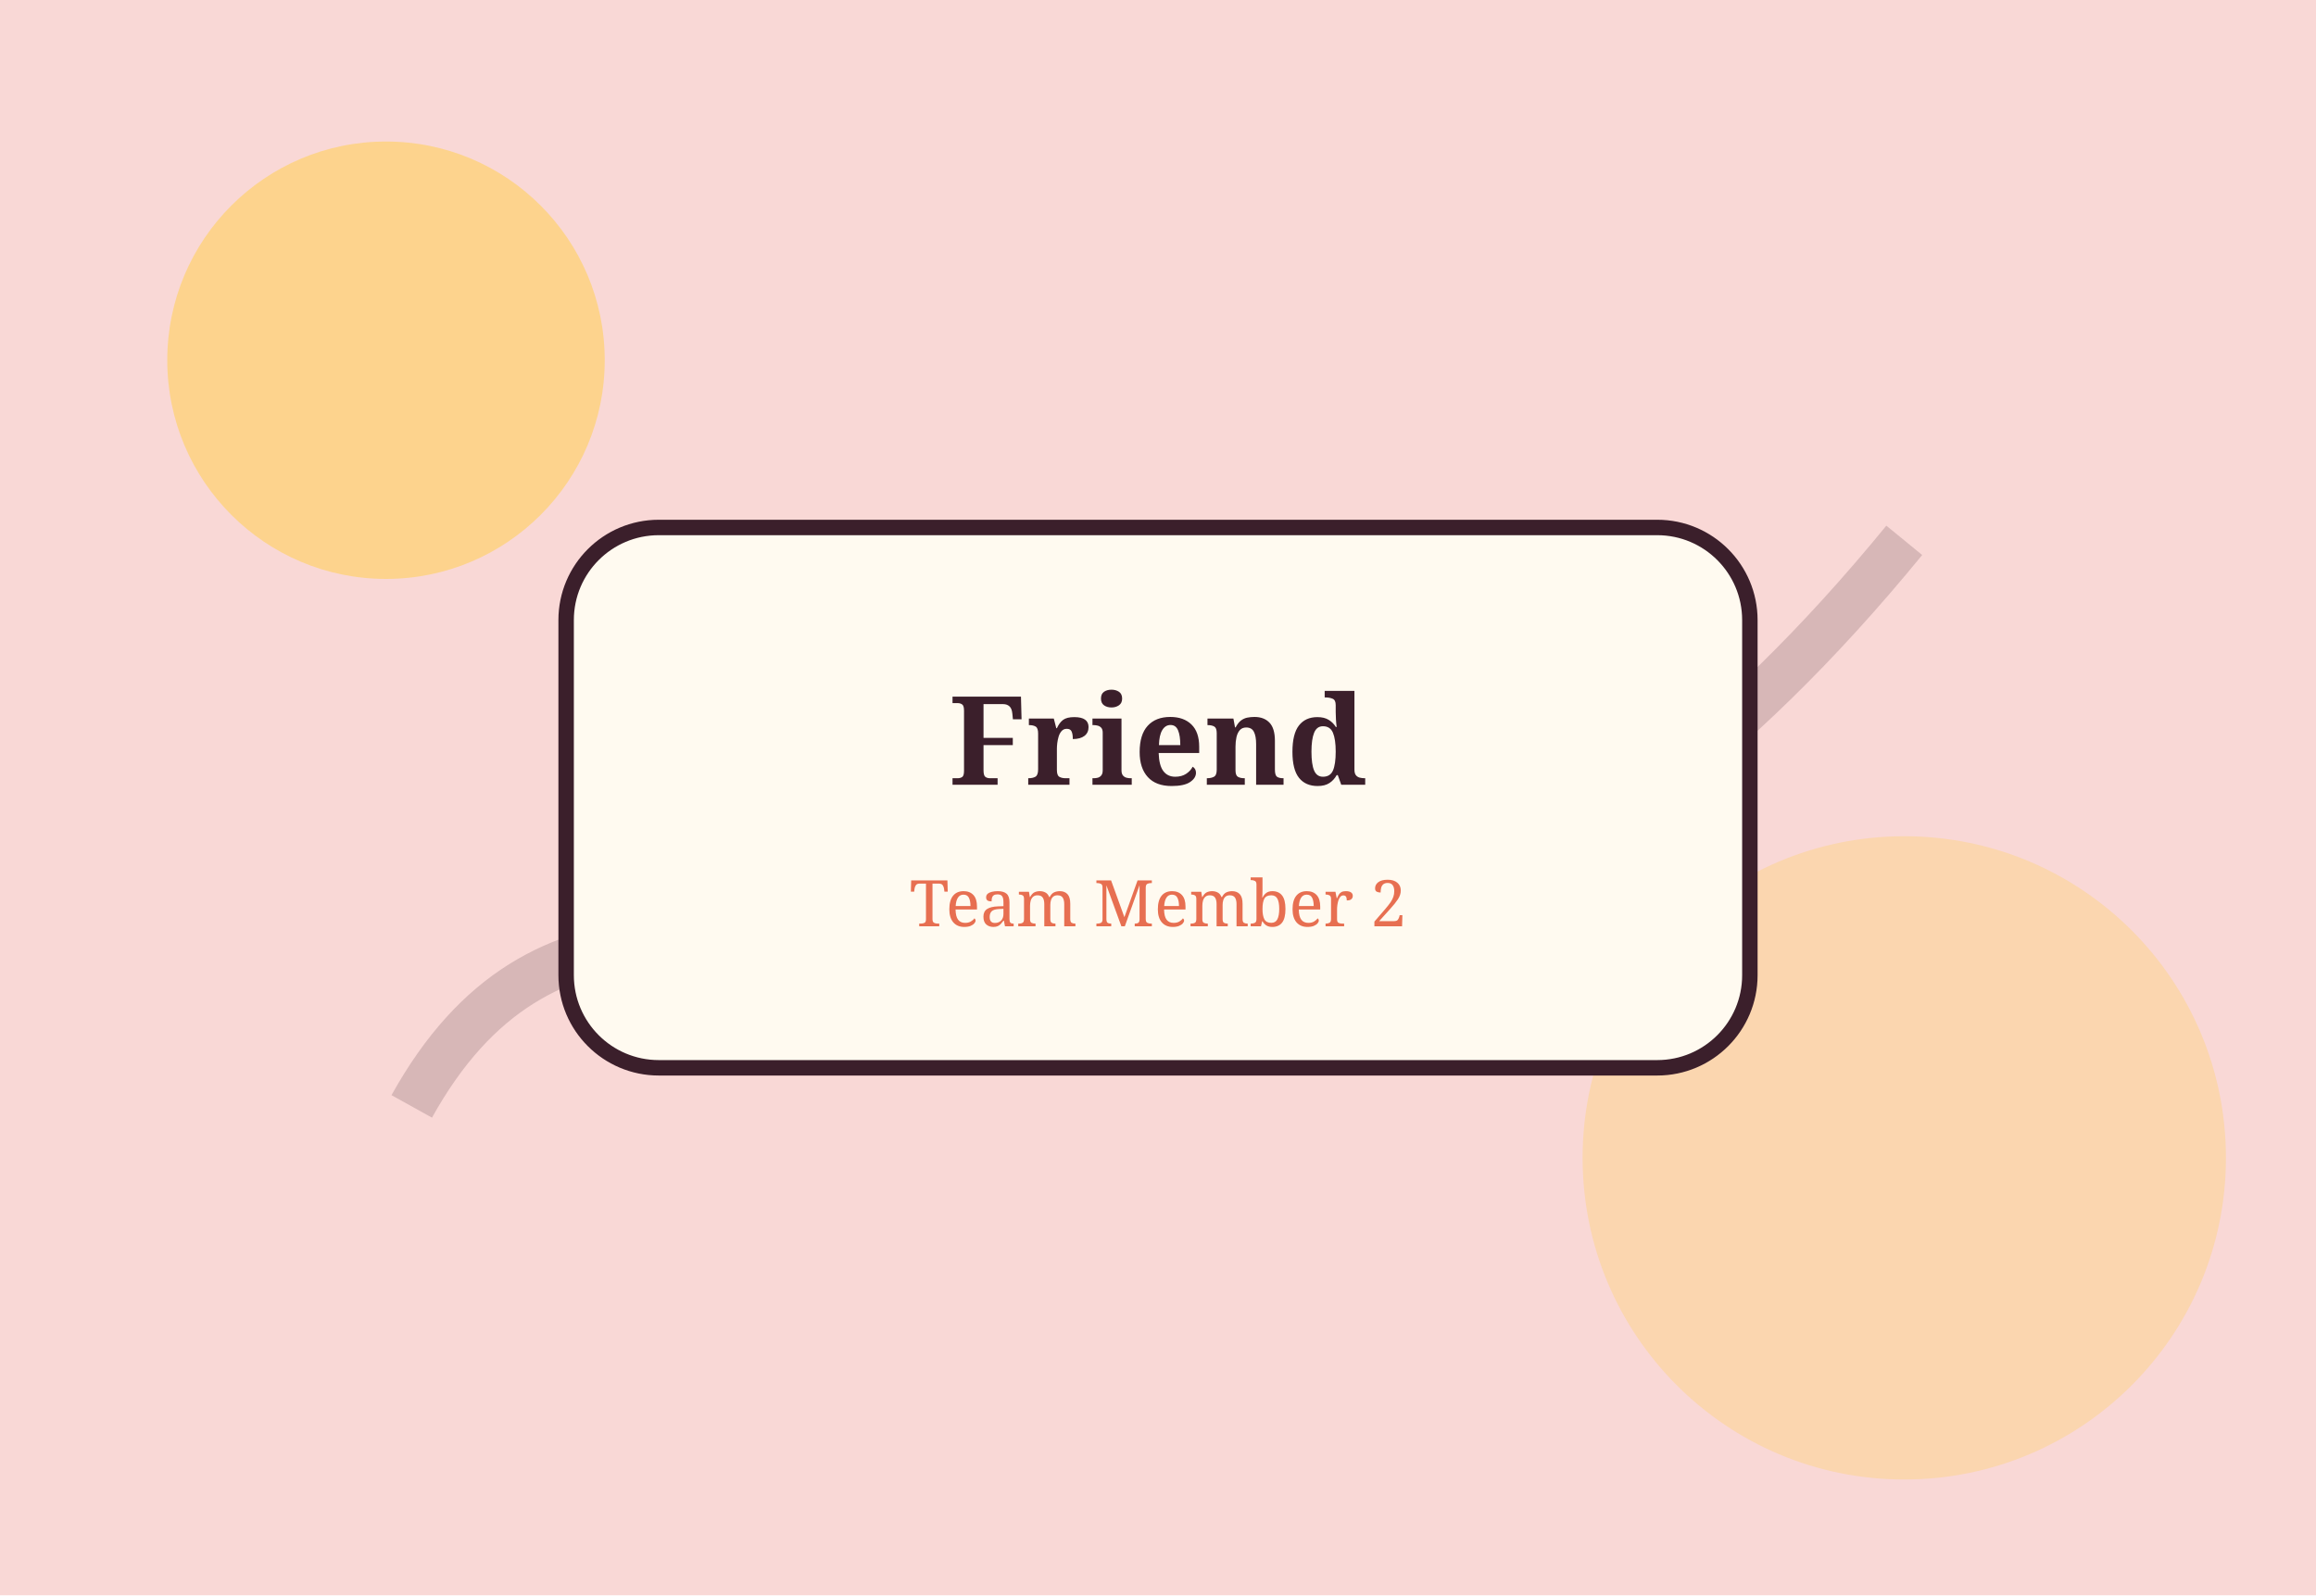
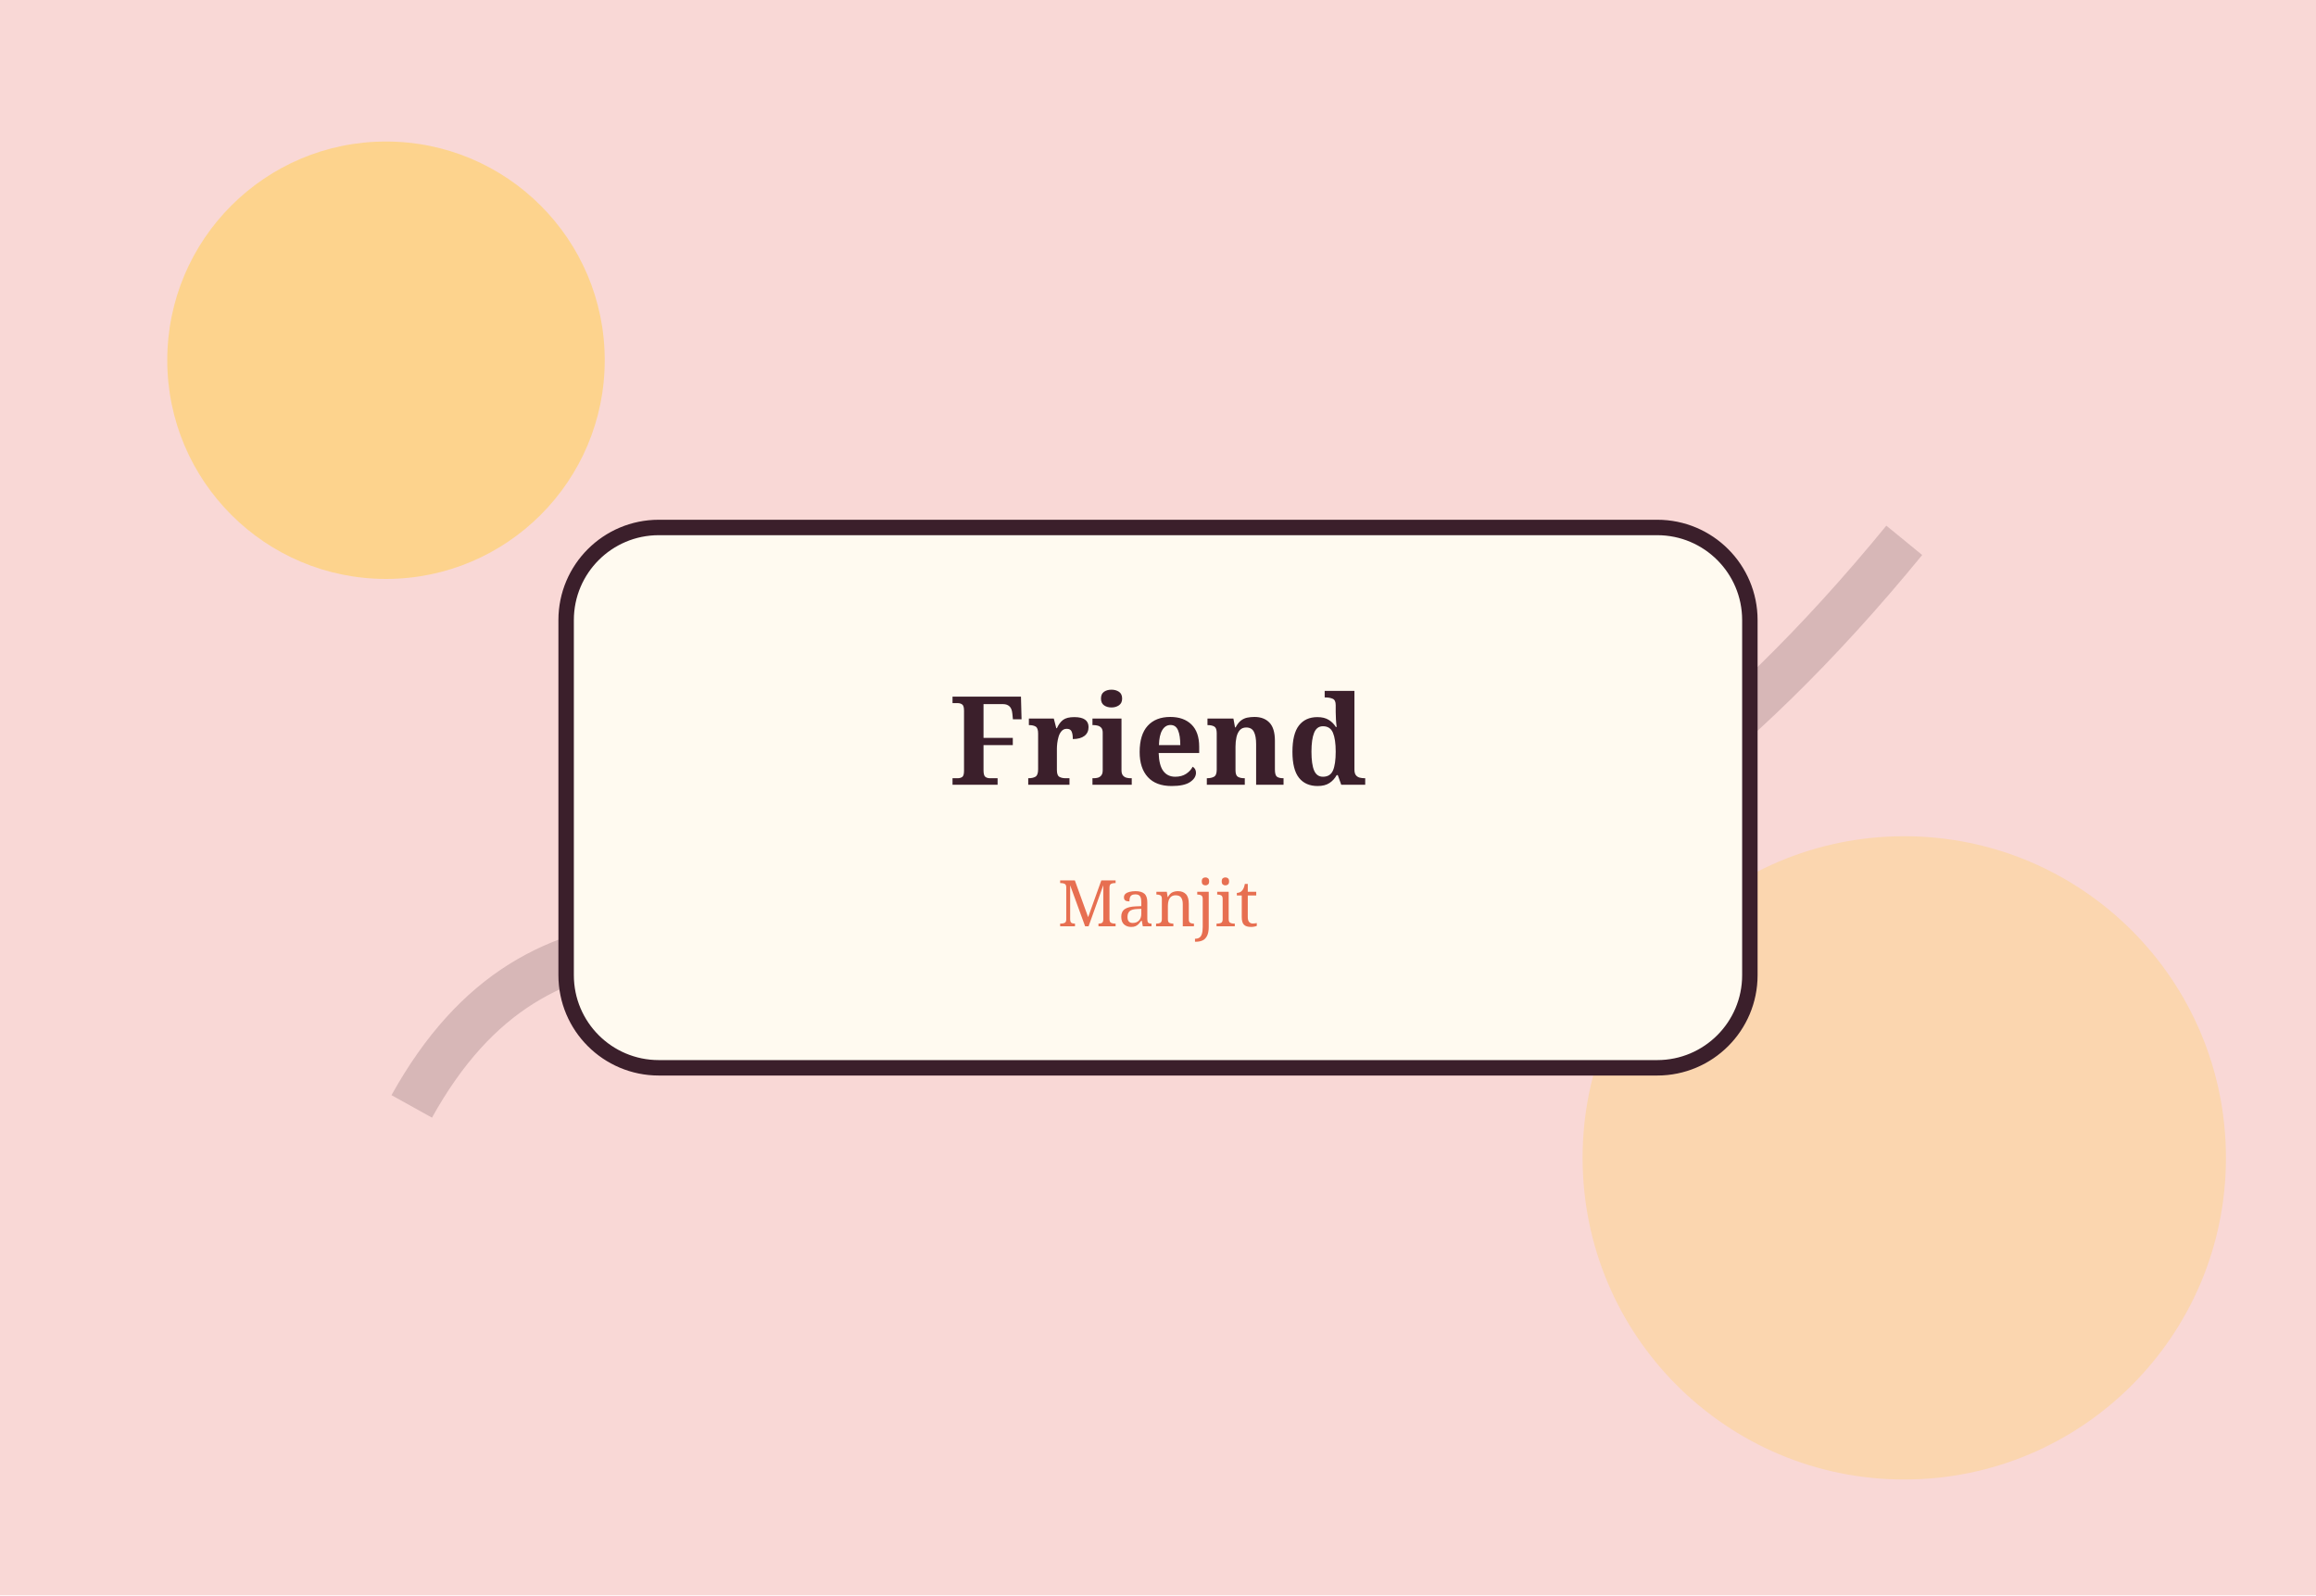
<svg xmlns="http://www.w3.org/2000/svg" width="900" height="620" viewBox="0 0 900 620">
  <rect width="900" height="620" fill="#f9d8d6" />
  <circle cx="150" cy="140" r="85" fill="#ffd166" opacity="0.65" />
  <circle cx="740" cy="450" r="125" fill="#ffd166" opacity="0.35" />
  <path d="M160 430 C260 250, 470 540, 740 210" stroke="#3b1f2b" stroke-width="18" fill="none" opacity="0.18" />
  <rect x="220" y="205" width="460" height="210" rx="36" fill="#fffaf0" stroke="#3b1f2b" stroke-width="6" />
  <text x="450" y="305" font-family="Georgia, serif" font-size="48" font-weight="700" fill="#3b1f2b" text-anchor="middle">Friend</text>
-   <text x="450" y="360" font-family="Georgia, serif" font-size="25" fill="#e76f51" text-anchor="middle">Team Member 2</text>
+   <text x="450" y="360" font-family="Georgia, serif" font-size="25" fill="#e76f51" text-anchor="middle">Manjit</text>
</svg>
